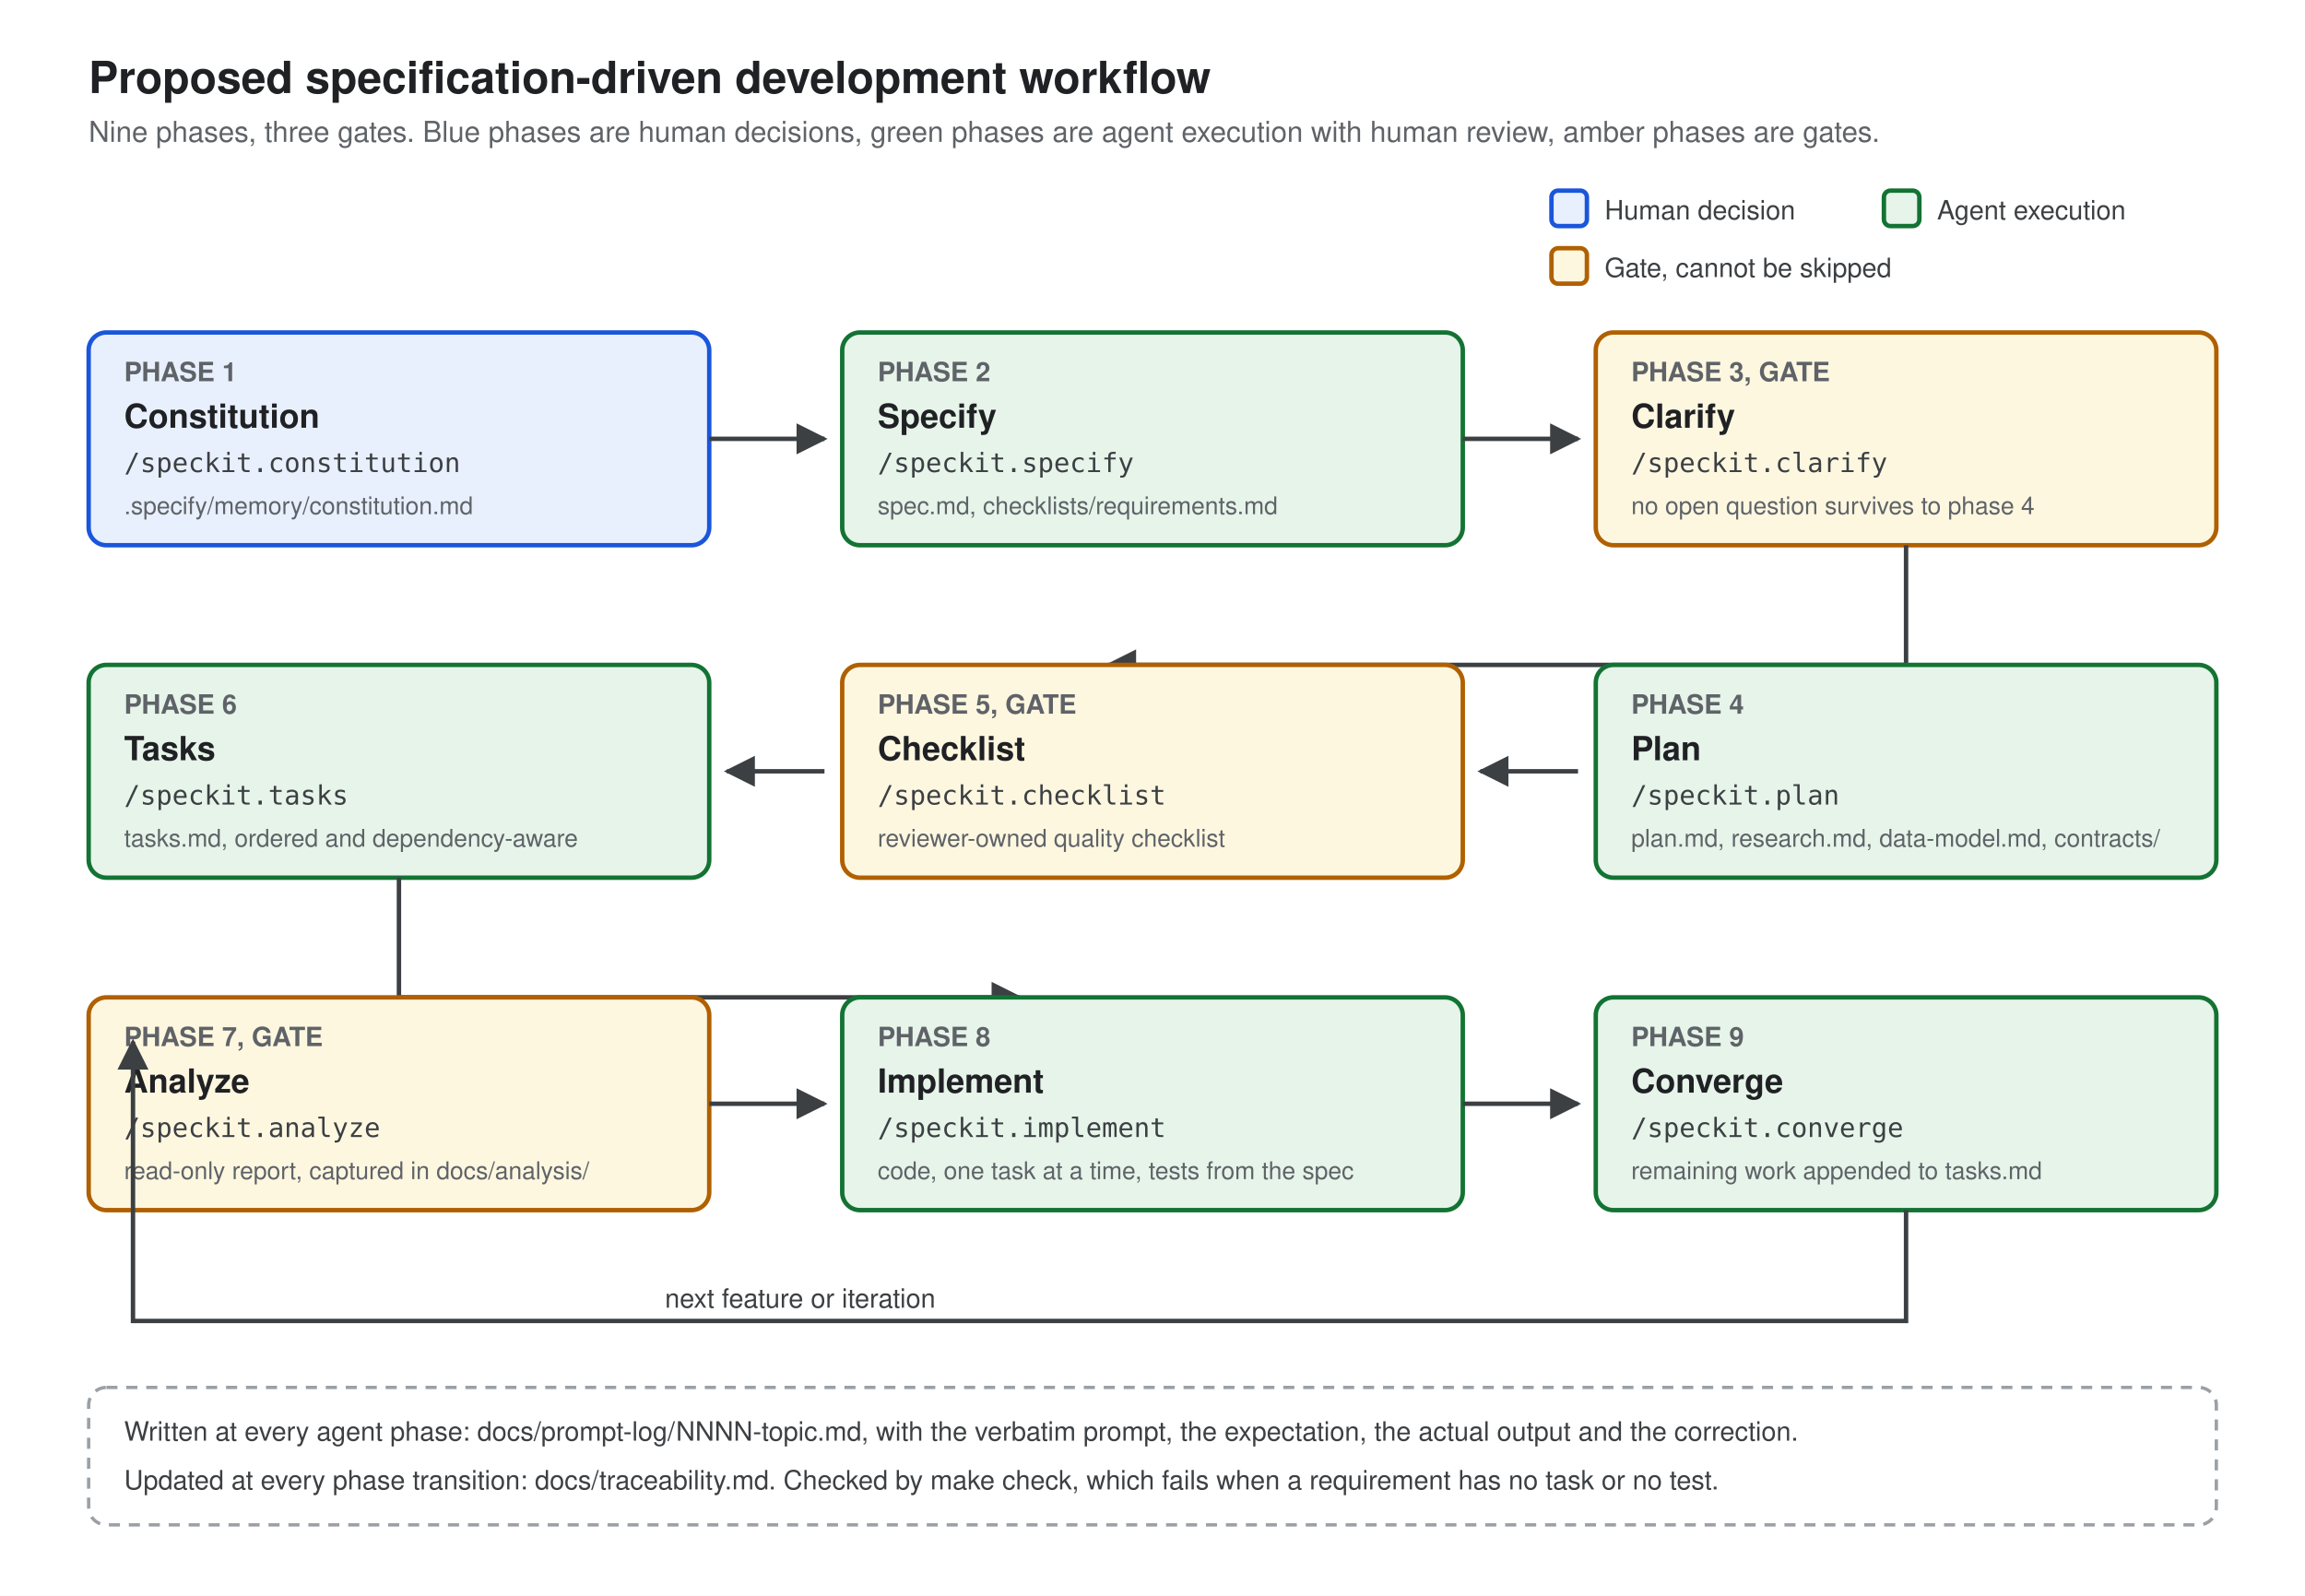
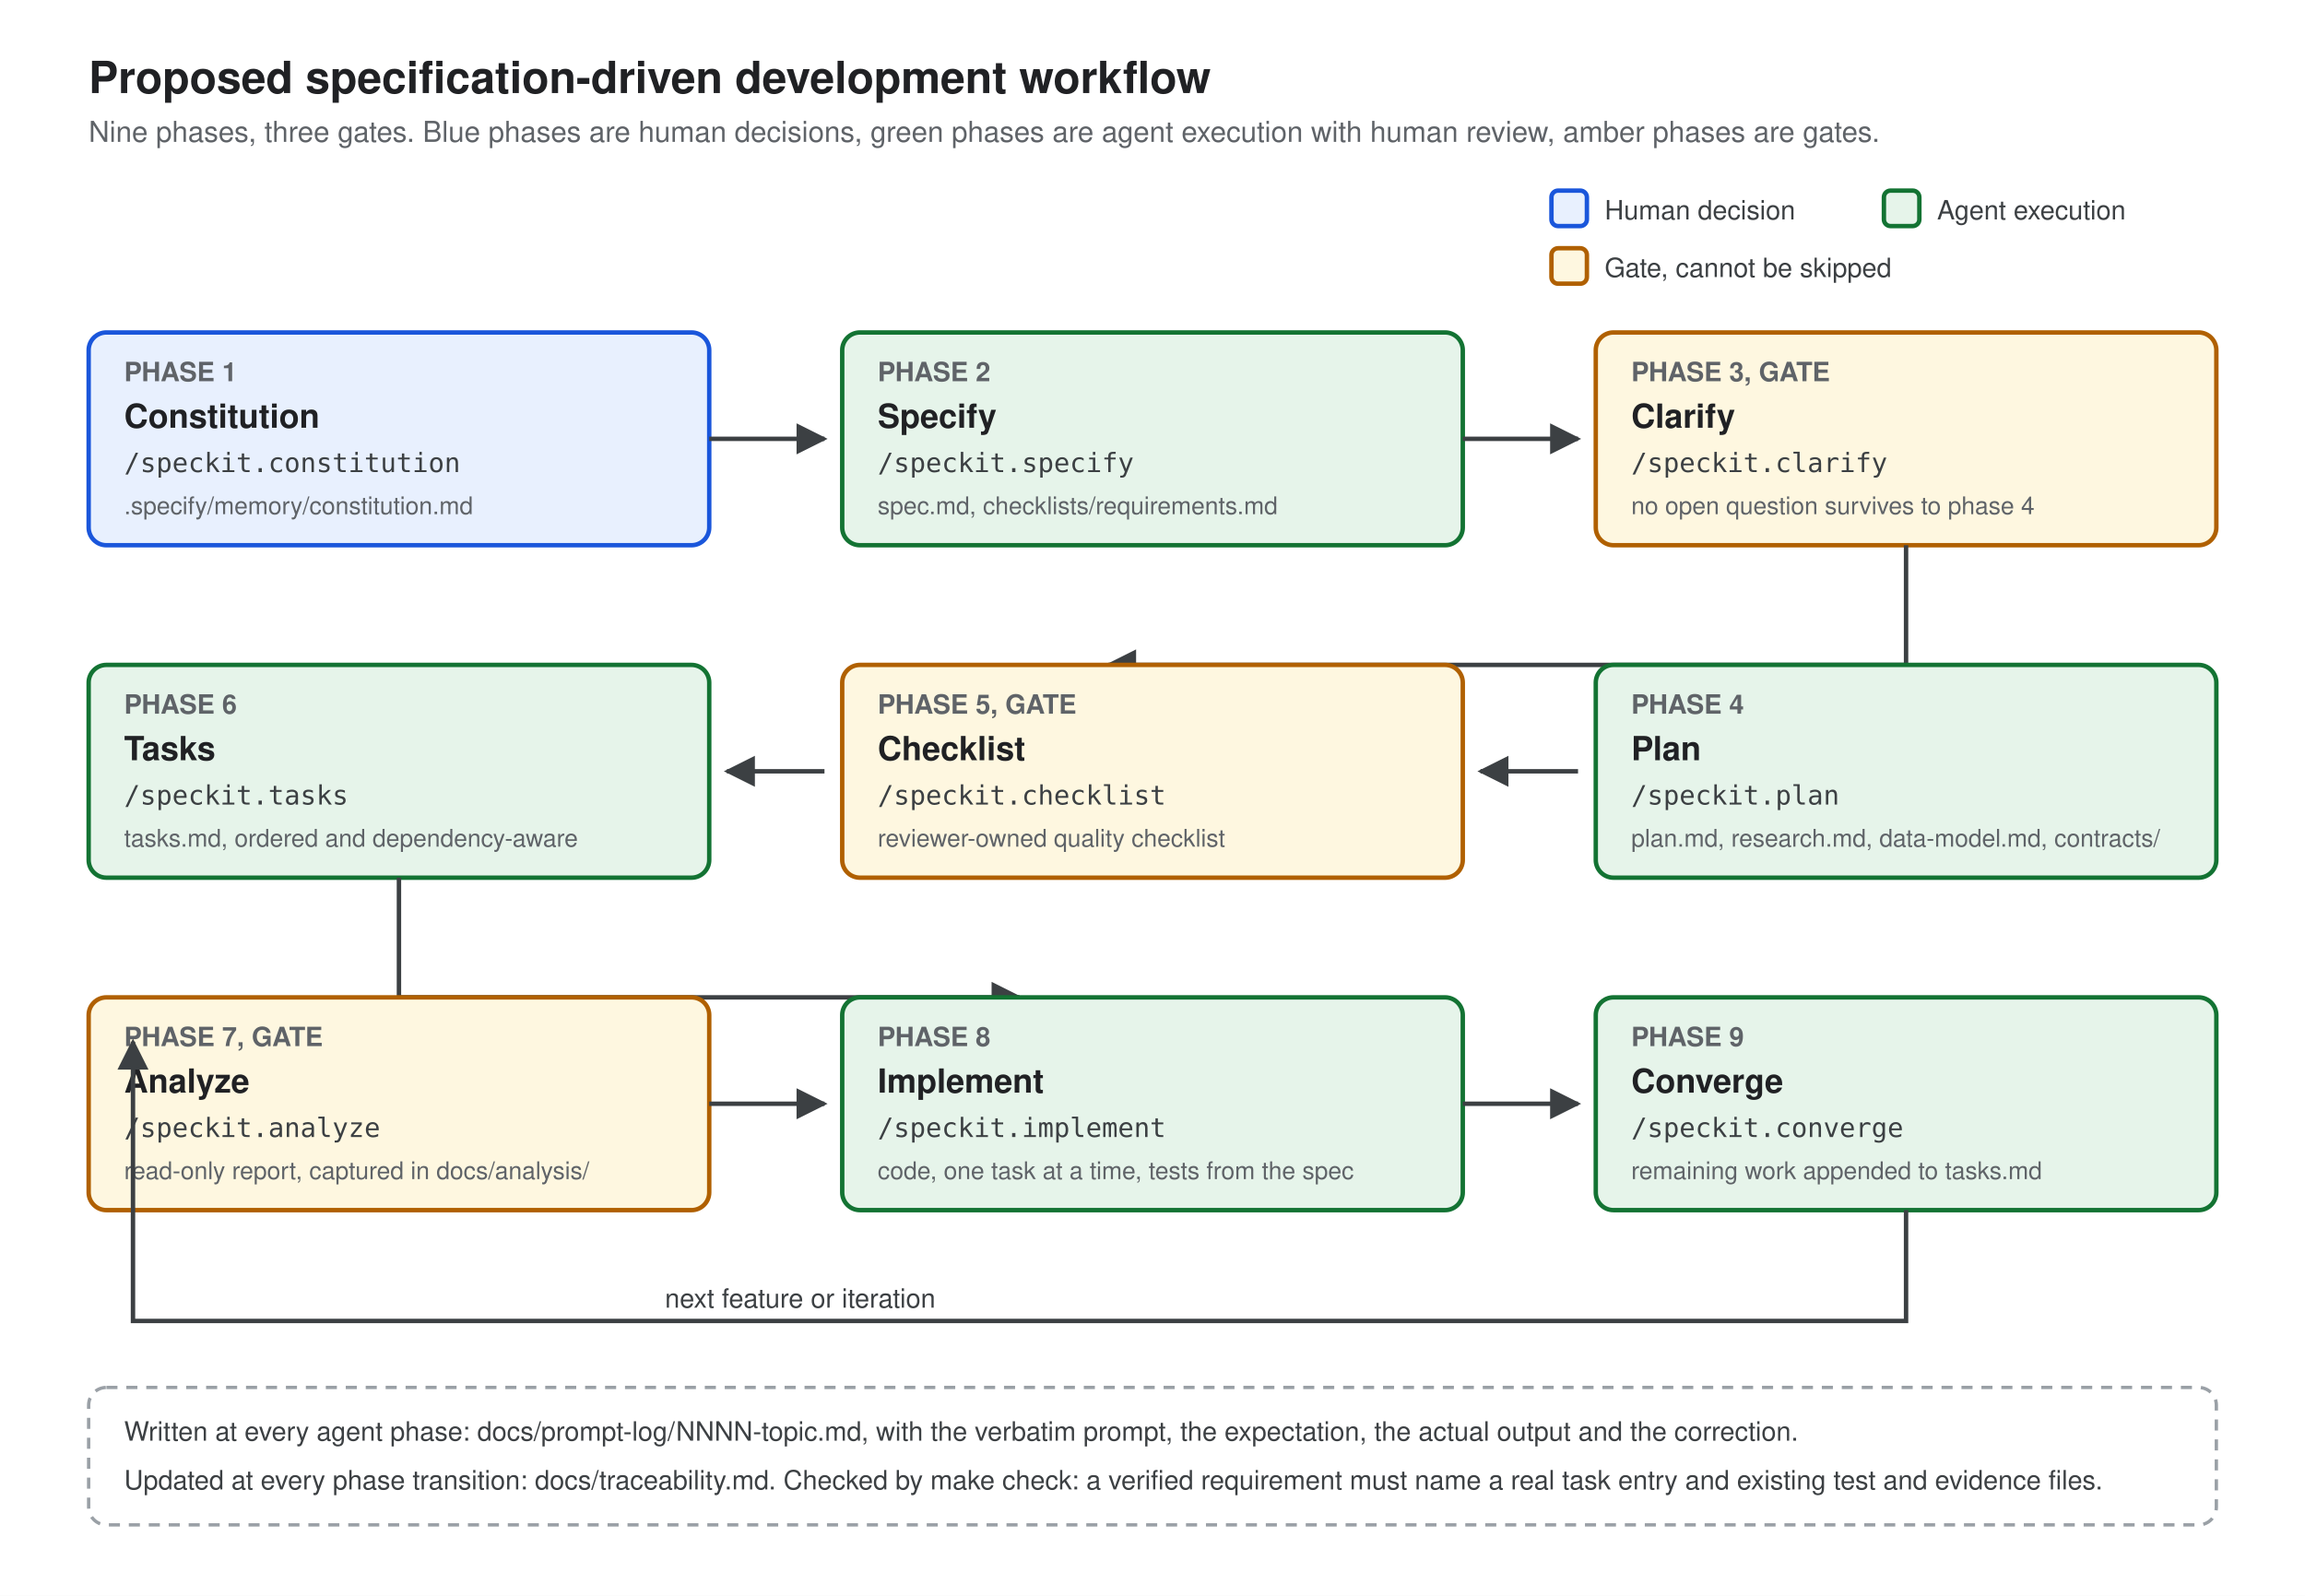
<svg xmlns="http://www.w3.org/2000/svg" viewBox="0 0 1040 720" width="1040" height="720" role="img" aria-label="Proposed specification-driven development workflow">
  <defs>
    <marker id="arrow" viewBox="0 0 10 10" refX="9" refY="5" markerWidth="7" markerHeight="7" orient="auto-start-reverse">
      <path d="M 0 0 L 10 5 L 0 10 z" fill="#3c4043" />
    </marker>
  </defs>
  <style>
    .title { font: 700 20px Helvetica, Arial, sans-serif; fill: #202124; }
    .sub { font: 400 13px Helvetica, Arial, sans-serif; fill: #5f6368; }
    .phase { font: 700 12px Helvetica, Arial, sans-serif; fill: #5f6368; }
    .name { font: 700 15px Helvetica, Arial, sans-serif; fill: #202124; }
    .cmd { font: 400 12px Menlo, Consolas, monospace; fill: #3c4043; }
    .art { font: 400 11px Helvetica, Arial, sans-serif; fill: #5f6368; }
    .legend { font: 400 12px Helvetica, Arial, sans-serif; fill: #3c4043; }
    .note { font: 400 12px Helvetica, Arial, sans-serif; fill: #3c4043; }
    .human { fill: #e8f0fe; stroke: #1a56db; stroke-width: 2; }
    .agent { fill: #e6f4ea; stroke: #137333; stroke-width: 2; }
    .gate { fill: #fef7e0; stroke: #b06000; stroke-width: 2; }
    .link { stroke: #3c4043; stroke-width: 2; fill: none; }
    .side { stroke: #9aa0a6; stroke-width: 1.5; stroke-dasharray: 5 4; fill: none; }
  </style>
  <rect x="0" y="0" width="1040" height="720" fill="#ffffff" />
  <text class="title" x="40" y="42">Proposed specification-driven development workflow</text>
  <text class="sub" x="40" y="64">Nine phases, three gates. Blue phases are human decisions, green phases are agent execution with human review, amber phases are gates.</text>
  <rect class="human" x="700" y="86" width="16" height="16" rx="3" />
  <text class="legend" x="724" y="99">Human decision</text>
  <rect class="agent" x="850" y="86" width="16" height="16" rx="3" />
  <text class="legend" x="874" y="99">Agent execution</text>
  <rect class="gate" x="700" y="112" width="16" height="16" rx="3" />
  <text class="legend" x="724" y="125">Gate, cannot be skipped</text>
  <rect class="human" x="40" y="150" width="280" height="96" rx="8" />
  <text class="phase" x="56" y="172">PHASE 1</text>
  <text class="name" x="56" y="193">Constitution</text>
  <text class="cmd" x="56" y="213">/speckit.constitution</text>
  <text class="art" x="56" y="232">.specify/memory/constitution.md</text>
  <rect class="agent" x="380" y="150" width="280" height="96" rx="8" />
  <text class="phase" x="396" y="172">PHASE 2</text>
  <text class="name" x="396" y="193">Specify</text>
  <text class="cmd" x="396" y="213">/speckit.specify</text>
  <text class="art" x="396" y="232">spec.md, checklists/requirements.md</text>
  <rect class="gate" x="720" y="150" width="280" height="96" rx="8" />
  <text class="phase" x="736" y="172">PHASE 3, GATE</text>
  <text class="name" x="736" y="193">Clarify</text>
  <text class="cmd" x="736" y="213">/speckit.clarify</text>
  <text class="art" x="736" y="232">no open question survives to phase 4</text>
  <path class="link" d="M 320 198 L 372 198" marker-end="url(#arrow)" />
  <path class="link" d="M 660 198 L 712 198" marker-end="url(#arrow)" />
  <path class="link" d="M 860 246 L 860 300 L 500 300" marker-end="url(#arrow)" />
  <rect class="agent" x="720" y="300" width="280" height="96" rx="8" />
  <text class="phase" x="736" y="322">PHASE 4</text>
  <text class="name" x="736" y="343">Plan</text>
  <text class="cmd" x="736" y="363">/speckit.plan</text>
  <text class="art" x="736" y="382">plan.md, research.md, data-model.md, contracts/</text>
  <rect class="gate" x="380" y="300" width="280" height="96" rx="8" />
  <text class="phase" x="396" y="322">PHASE 5, GATE</text>
  <text class="name" x="396" y="343">Checklist</text>
  <text class="cmd" x="396" y="363">/speckit.checklist</text>
  <text class="art" x="396" y="382">reviewer-owned quality checklist</text>
  <rect class="agent" x="40" y="300" width="280" height="96" rx="8" />
  <text class="phase" x="56" y="322">PHASE 6</text>
  <text class="name" x="56" y="343">Tasks</text>
  <text class="cmd" x="56" y="363">/speckit.tasks</text>
  <text class="art" x="56" y="382">tasks.md, ordered and dependency-aware</text>
  <path class="link" d="M 712 348 L 668 348" marker-end="url(#arrow)" />
  <path class="link" d="M 372 348 L 328 348" marker-end="url(#arrow)" />
  <path class="link" d="M 180 396 L 180 450 L 460 450" marker-end="url(#arrow)" />
  <rect class="gate" x="40" y="450" width="280" height="96" rx="8" />
  <text class="phase" x="56" y="472">PHASE 7, GATE</text>
  <text class="name" x="56" y="493">Analyze</text>
  <text class="cmd" x="56" y="513">/speckit.analyze</text>
  <text class="art" x="56" y="532">read-only report, captured in docs/analysis/</text>
  <rect class="agent" x="380" y="450" width="280" height="96" rx="8" />
  <text class="phase" x="396" y="472">PHASE 8</text>
  <text class="name" x="396" y="493">Implement</text>
  <text class="cmd" x="396" y="513">/speckit.implement</text>
  <text class="art" x="396" y="532">code, one task at a time, tests from the spec</text>
  <rect class="agent" x="720" y="450" width="280" height="96" rx="8" />
  <text class="phase" x="736" y="472">PHASE 9</text>
  <text class="name" x="736" y="493">Converge</text>
  <text class="cmd" x="736" y="513">/speckit.converge</text>
  <text class="art" x="736" y="532">remaining work appended to tasks.md</text>
  <path class="link" d="M 320 498 L 372 498" marker-end="url(#arrow)" />
  <path class="link" d="M 660 498 L 712 498" marker-end="url(#arrow)" />
  <path class="link" d="M 860 546 L 860 596 L 60 596 L 60 470" marker-end="url(#arrow)" />
  <text class="note" x="300" y="590">next feature or iteration</text>
  <rect class="side" x="40" y="626" width="960" height="62" rx="8" />
  <text class="note" x="56" y="650">Written at every agent phase: docs/prompt-log/NNNN-topic.md, with the verbatim prompt, the expectation, the actual output and the correction.</text>
-   <text class="note" x="56" y="672">Updated at every phase transition: docs/traceability.md. Checked by make check, which fails when a requirement has no task or no test.</text>
+   <text class="note" x="56" y="672">Updated at every phase transition: docs/traceability.md. Checked by make check: a verified requirement must name a real task entry and existing test and evidence files.</text>
</svg>
